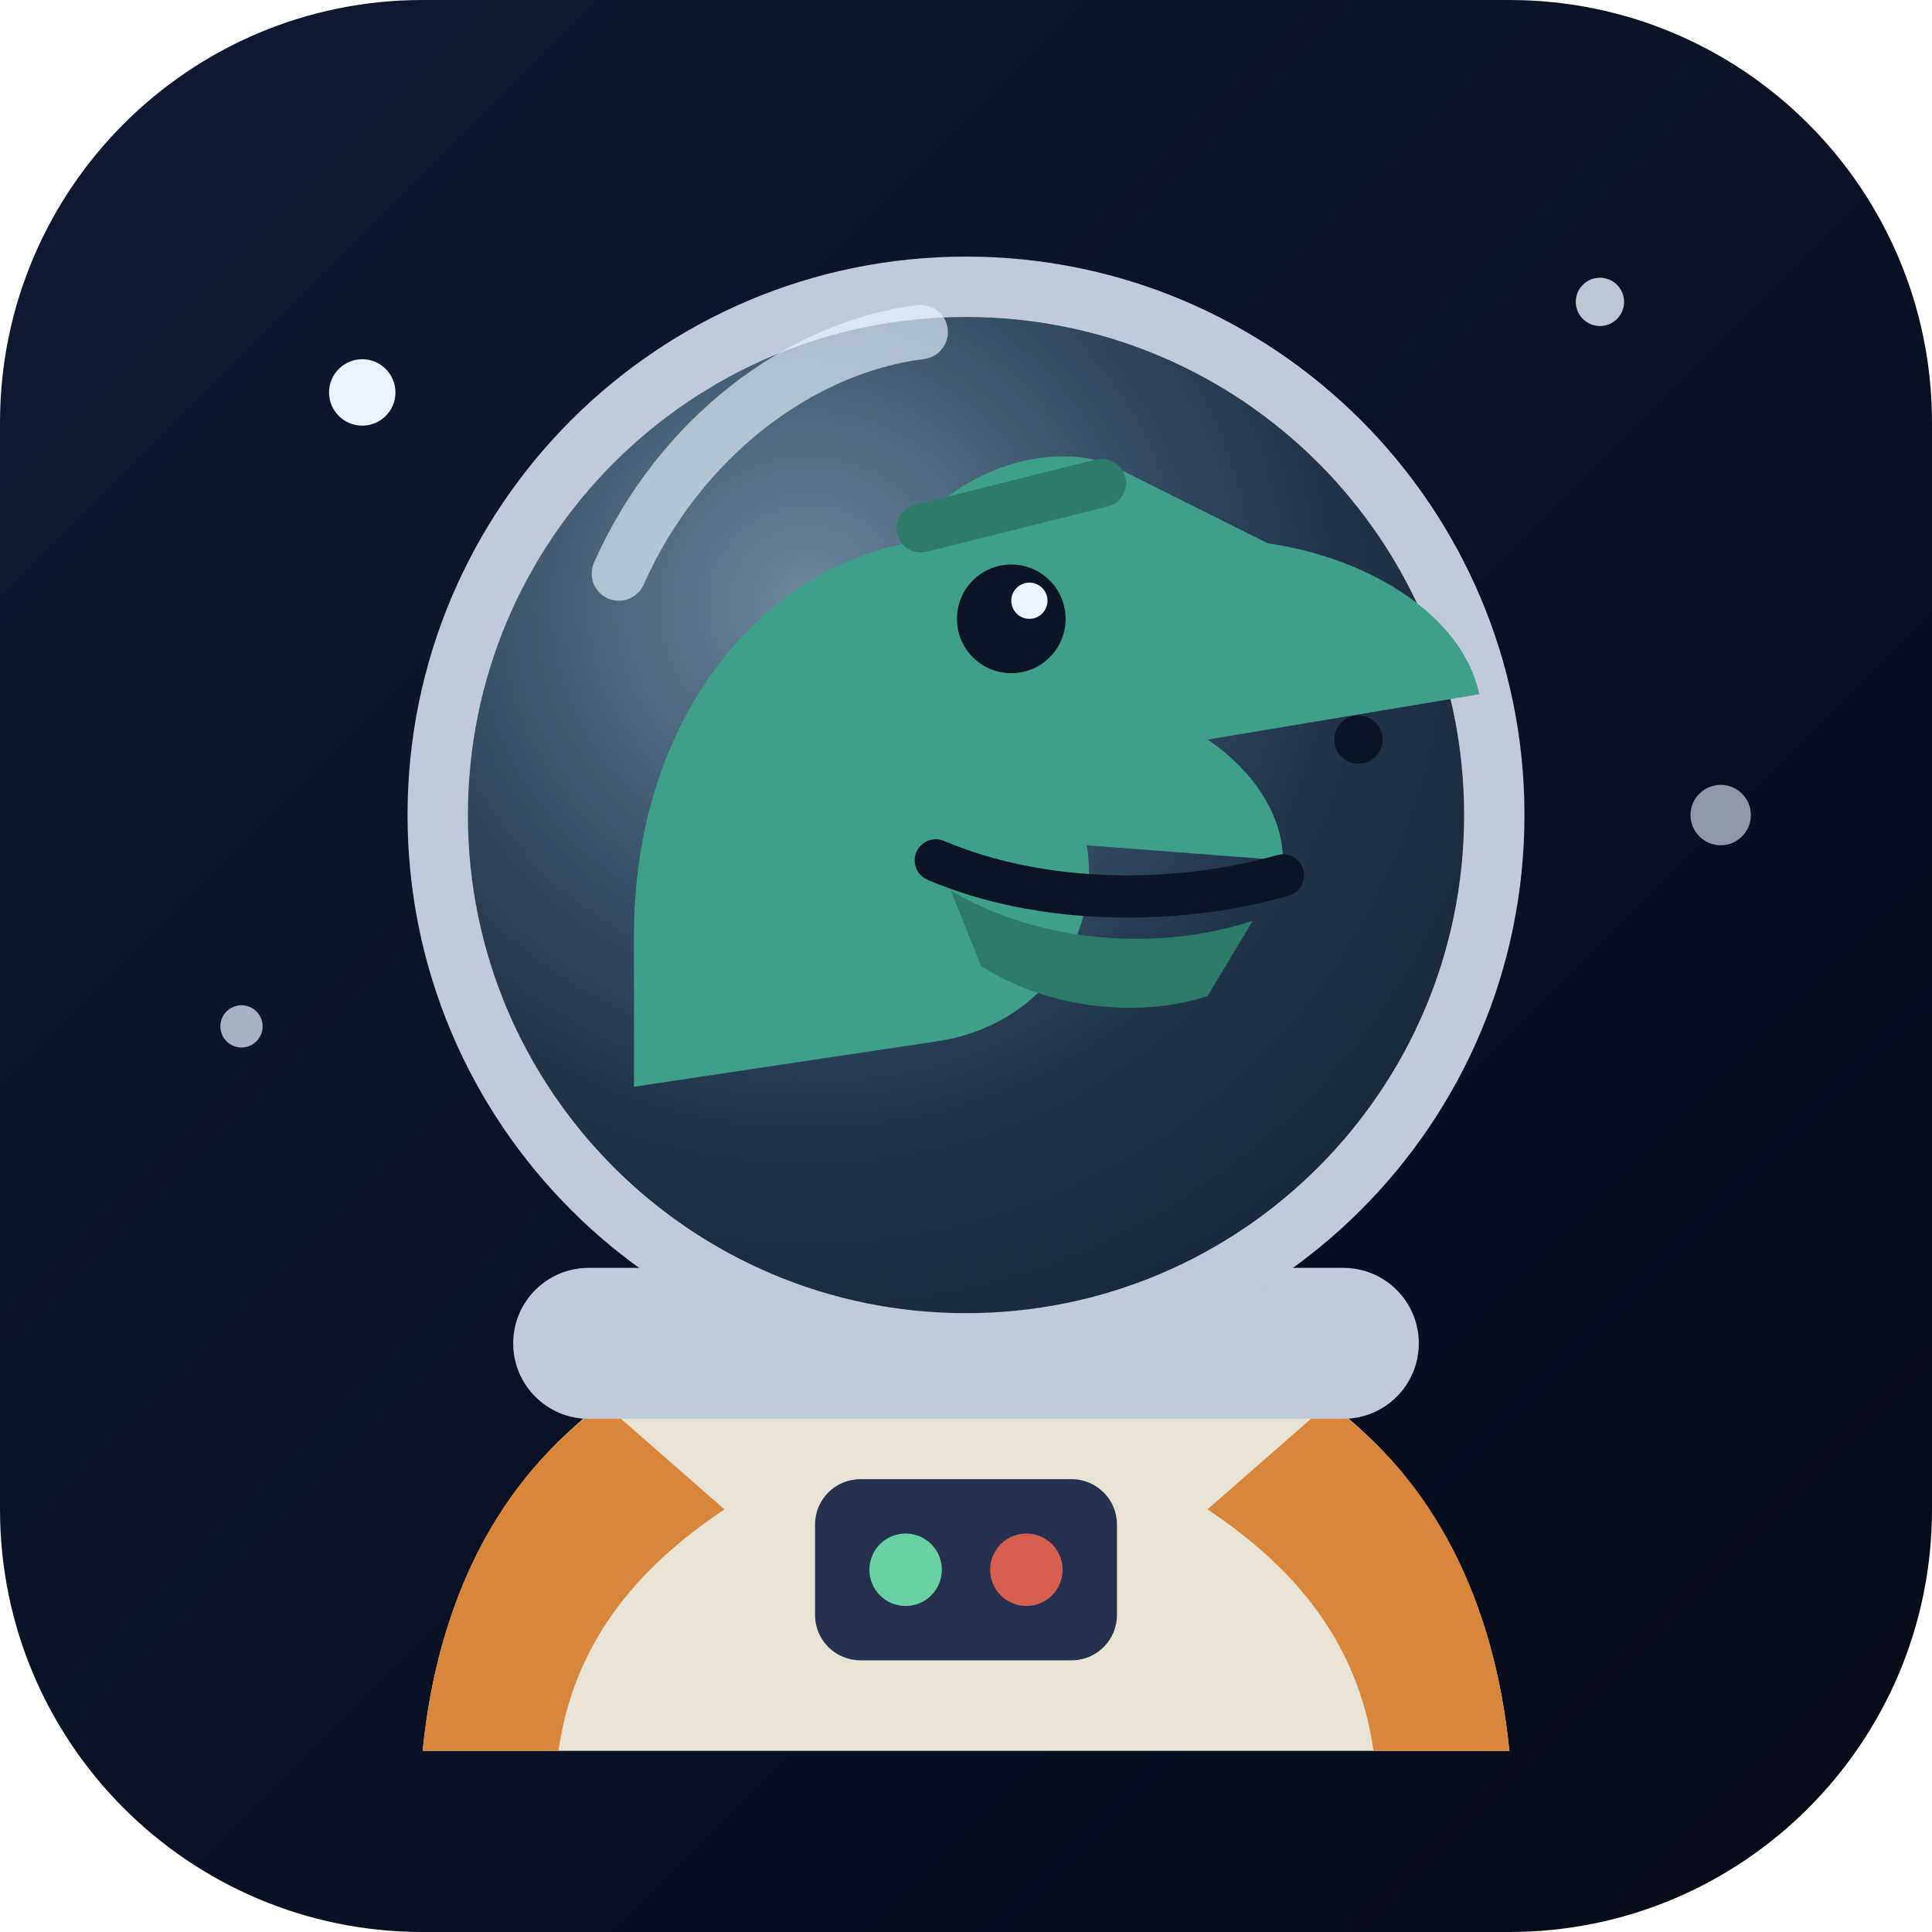
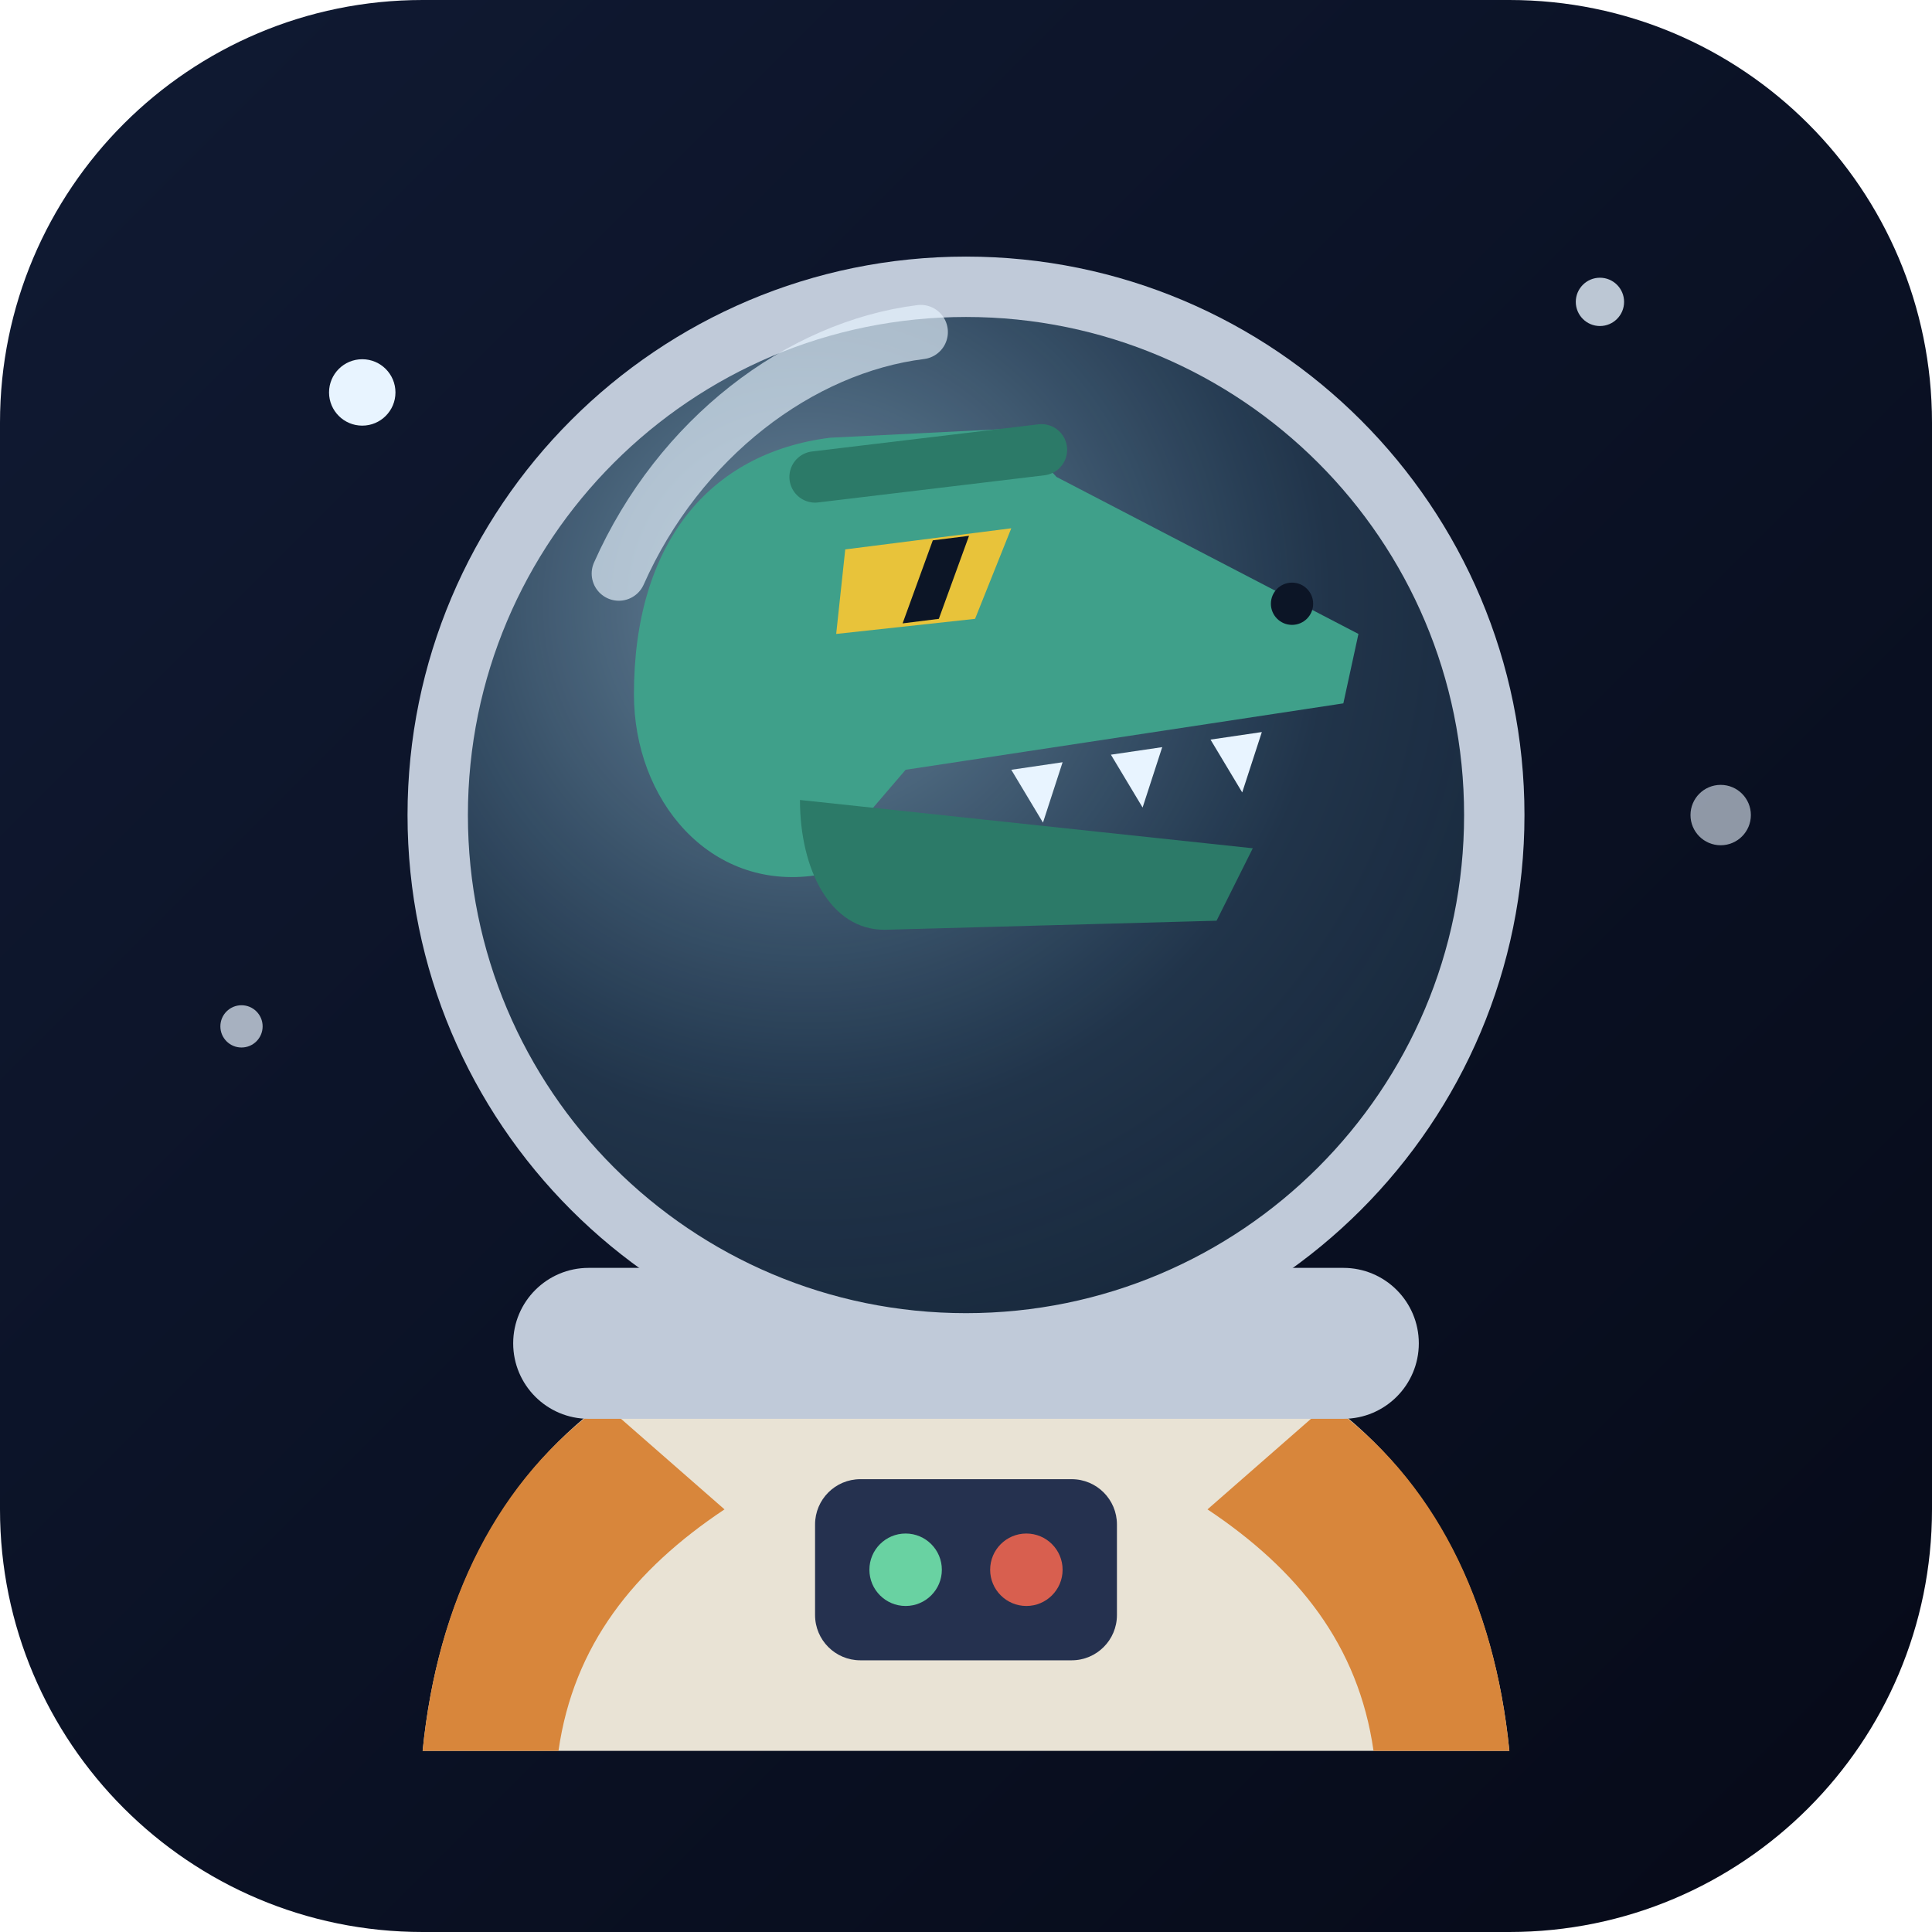
<svg xmlns="http://www.w3.org/2000/svg" viewBox="0 0 64 64" width="64" height="64">
  <defs>
    <radialGradient id="dome" cx="0.35" cy="0.3" r="1.1">
      <stop offset="0" stop-color="#bfe8ff" stop-opacity="0.55" />
      <stop offset="0.45" stop-color="#7fc4f0" stop-opacity="0.18" />
      <stop offset="1" stop-color="#274a66" stop-opacity="0.12" />
    </radialGradient>
    <linearGradient id="space" x1="0" y1="0" x2="1" y2="1">
      <stop offset="0" stop-color="#101a33" />
      <stop offset="1" stop-color="#060a18" />
    </linearGradient>
  </defs>
  <rect width="64" height="64" rx="14" fill="url(#space)" />
  <circle cx="12" cy="13" r="1.1" fill="#e8f4ff" />
  <circle cx="53" cy="10" r="0.8" fill="#e8f4ff" opacity="0.8" />
  <circle cx="57" cy="27" r="1.0" fill="#e8f4ff" opacity="0.6" />
  <circle cx="8" cy="34" r="0.7" fill="#e8f4ff" opacity="0.7" />
  <circle cx="47" cy="55" r="0.8" fill="#e8f4ff" opacity="0.5" />
  <path d="M14 58 c1-10 8-15 18-15 c10 0 17 5 18 15 z" fill="#e9e3d5" />
  <path d="M14 58 c0.5-5 2.5-9 6-11.5 l4 3.5 c-3 2-5 4.5-5.5 8 z" fill="#d8863b" />
  <path d="M50 58 c-0.5-5 -2.5-9 -6-11.5 l-4 3.5 c3 2 5 4.5 5.5 8 z" fill="#d8863b" />
  <rect x="27" y="49" width="10" height="6" rx="1.5" fill="#25314f" />
  <circle cx="30" cy="52" r="1.2" fill="#69d2a2" />
  <circle cx="34" cy="52" r="1.2" fill="#d85f4f" />
  <rect x="17" y="42" width="30" height="5" rx="2.5" fill="#c0cad9" />
  <circle cx="32" cy="27" r="17.5" fill="#0c1526" />
  <circle cx="32" cy="27" r="17.5" fill="url(#dome)" stroke="#c0cad9" stroke-width="2" />
-   <path d="M21 31            c0-7 4-12 9-13            c1.5-2.5 5-3.5 7-2.5            l5 2.5            c3.5 0.5 6.5 2.5 7 5            l-9 1.5            c1.5 1 2.5 2.5 2.5 4            l-6.5-0.5            c0.5 3-1.5 6-5 6.5            l-10 1.5 z" fill="#3fa08a" />
-   <path d="M31 28.5 c3.5 1.5 8 1.5 11.5 0.5" stroke="#0c1526" stroke-width="1.4" stroke-linecap="round" fill="none" />
-   <path d="M31.5 29.5 c3 1.8 7 2 10 1 l-1.5 2.5 c-2.5 0.8-5.5 0.3-7.5-1 z" fill="#2c7a68" />
-   <circle cx="45" cy="24.5" r="0.8" fill="#0c1526" />
-   <circle cx="33.5" cy="20.5" r="1.8" fill="#0c1526" />
-   <circle cx="34.1" cy="19.9" r="0.6" fill="#e8f4ff" />
-   <path d="M30.5 17.5 l6-1.5" stroke="#2c7a68" stroke-width="1.6" stroke-linecap="round" fill="none" />
+   <path d="M21 23            c0-5 2.5-8 6.5-8.5            l6-0.3            l1.5 1.6            l10 5.2            l-0.5 2.3            l-14.5 2.2            l-3 3.5            c-3.5 0.5-6-2.5-6-6 z" fill="#3fa08a" />
+   <path d="M26.5 26.5            l15 1.6            l-1.2 2.4            l-11 0.3            c-1.8 0-2.8-2-2.8-4.3 z" fill="#2c7a68" />
+   <path d="M33.5 25.5 l1.7-0.25 l-0.65 2 z" fill="#e8f4ff" />
+   <path d="M36.8 25 l1.7-0.25 l-0.65 2 z" fill="#e8f4ff" />
+   <path d="M40.1 24.5 l1.7-0.25 l-0.65 2 z" fill="#e8f4ff" />
+   <circle cx="42.8" cy="20" r="0.7" fill="#0c1526" />
+   <path d="M28 18.2 l5.5-0.7 l-1.2 3 l-4.6 0.5 z" fill="#e8c33a" />
+   <path d="M30.9 17.9 l1.2-0.15 l-1 2.75 l-1.2 0.15 z" fill="#0c1526" />
+   <path d="M27 15.8 l7.5-0.9" stroke="#2c7a68" stroke-width="1.7" stroke-linecap="round" fill="none" />
  <path d="M20.5 19 c2-4.5 6-7.5 10-8" stroke="#e8f4ff" stroke-width="1.8" stroke-linecap="round" fill="none" opacity="0.65" />
</svg>
